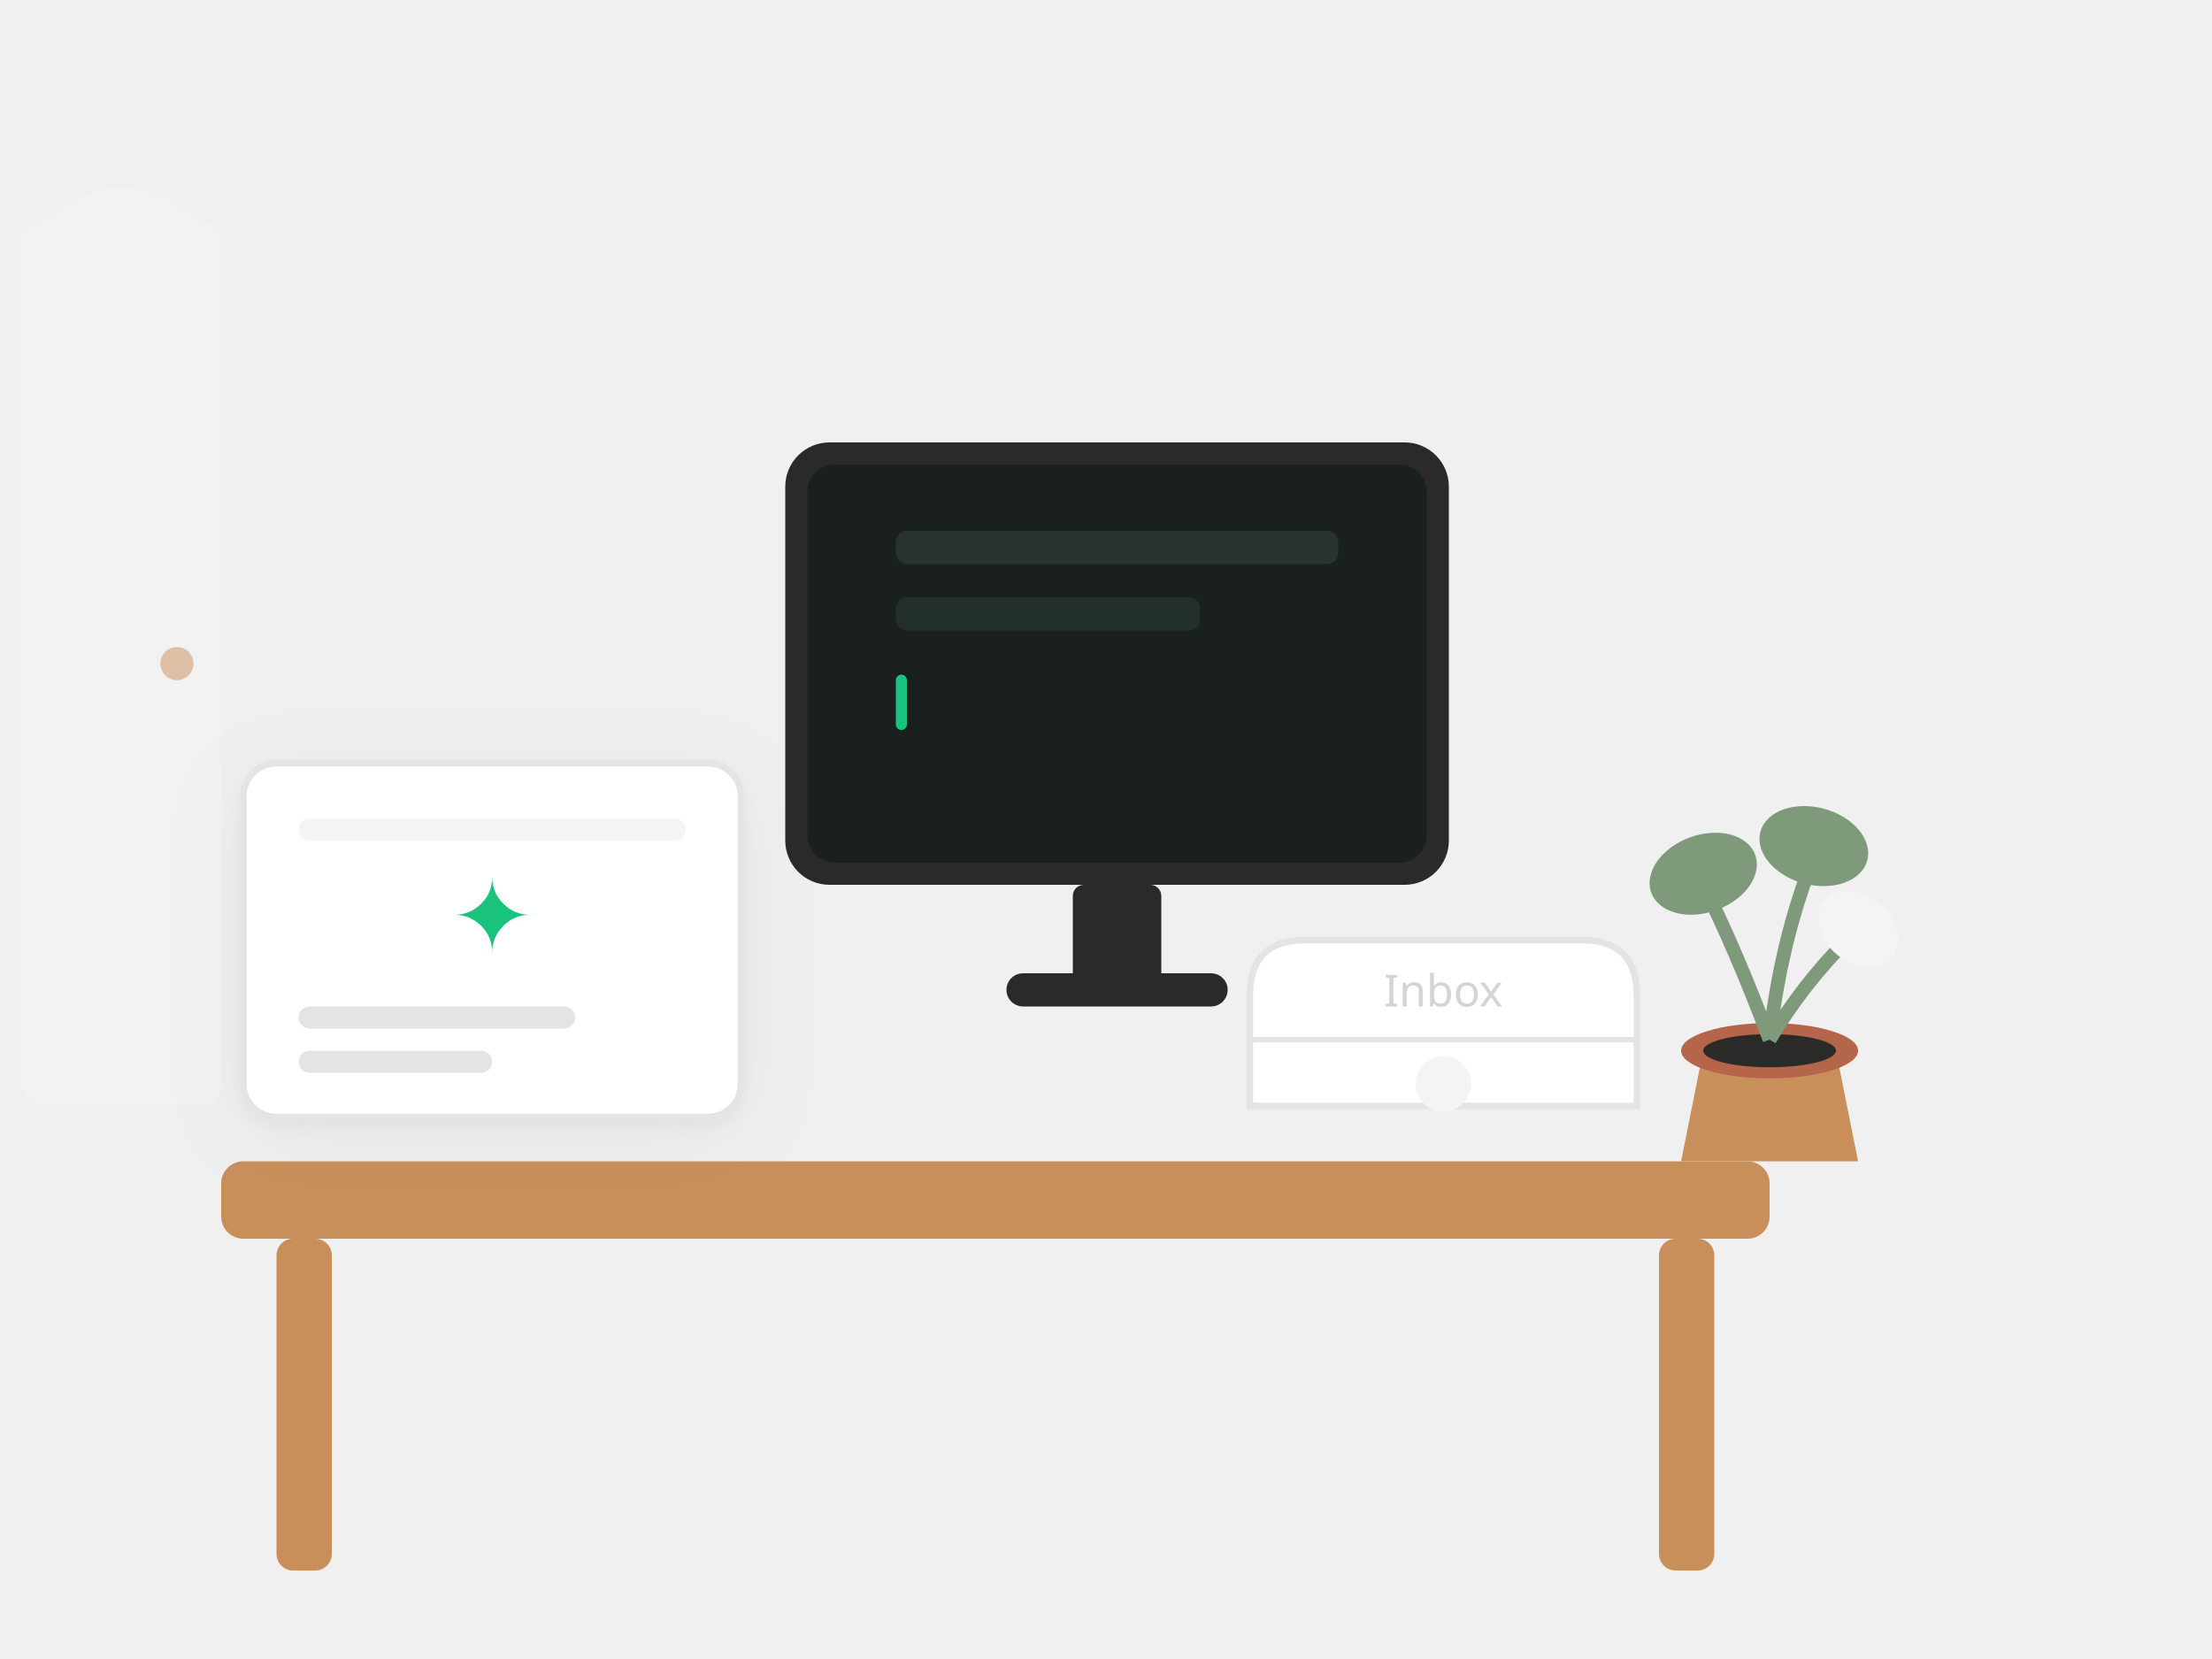
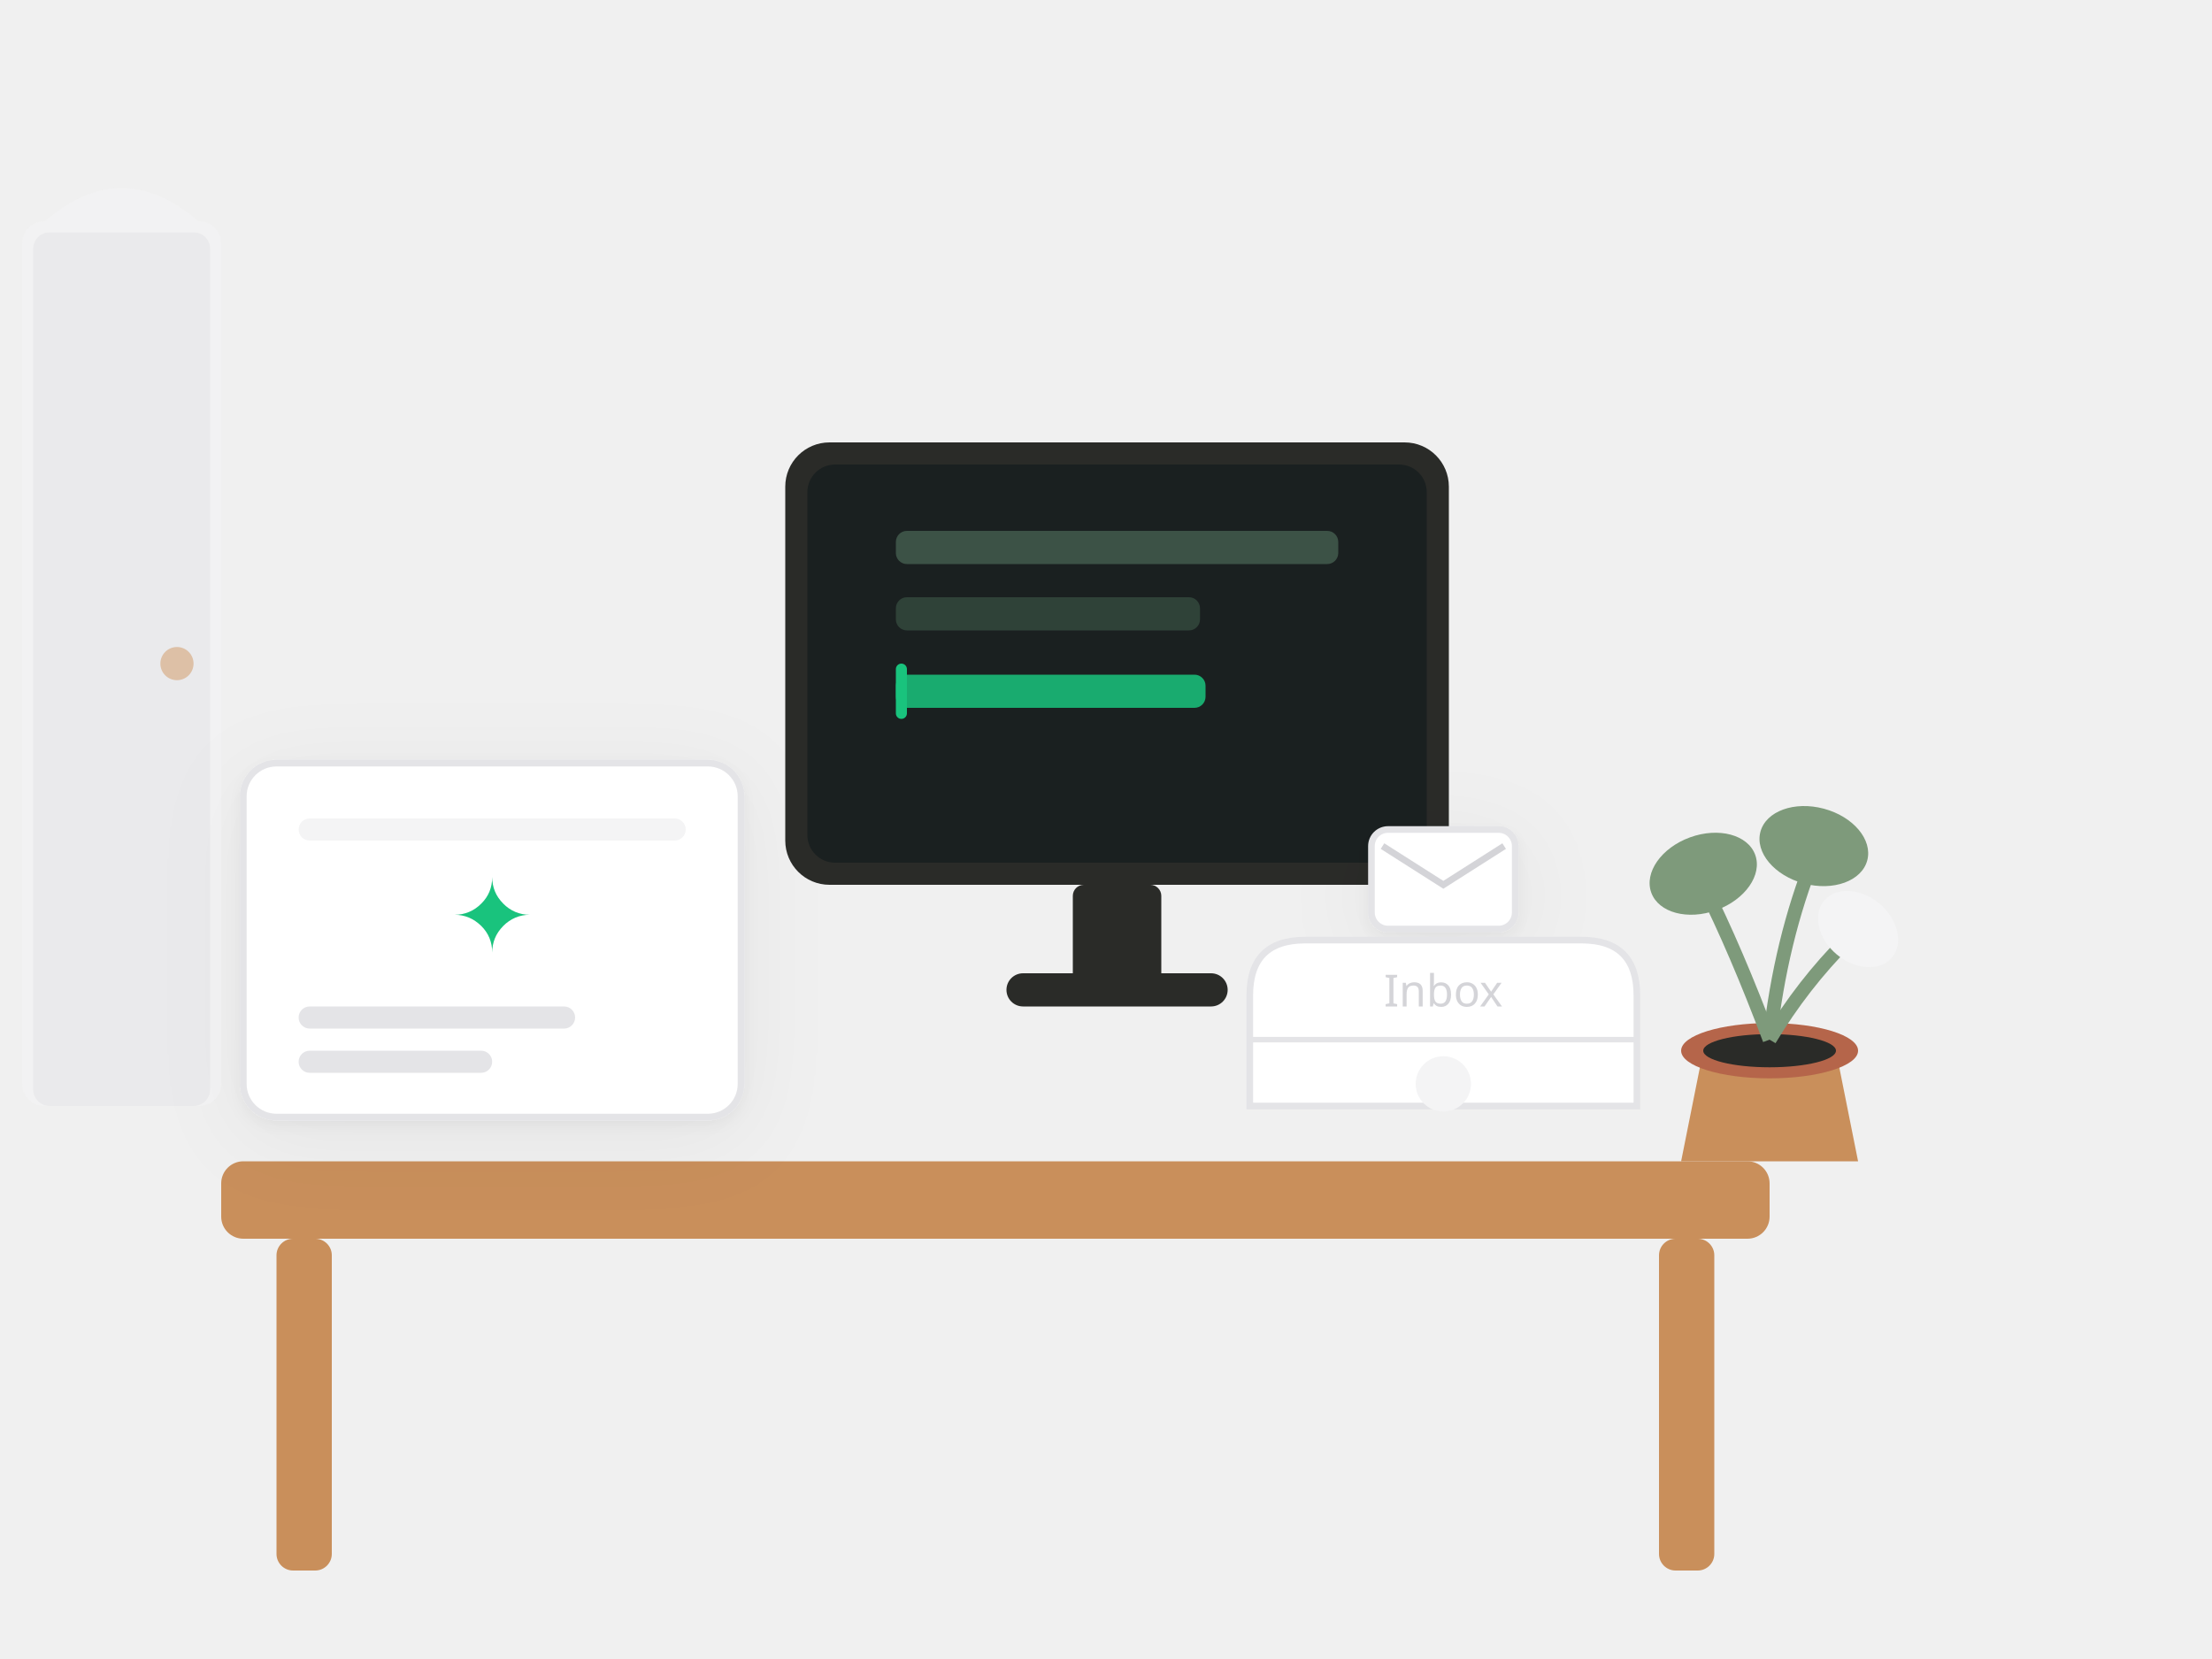
<svg xmlns="http://www.w3.org/2000/svg" viewBox="0 0 400 300" width="400" height="300">
  <style>@keyframes gi-drift-y { 0%,100%{transform:translateY(0)} 50%{transform:translateY(-6px)} }
@keyframes gi-drift-x { 0%,100%{transform:translateX(0)} 50%{transform:translateX(5px)} }
@keyframes gi-pulse-op { 0%,100%{opacity:1} 50%{opacity:0.55} }
@keyframes gi-stamp-in { 0%{transform:scale(1.4);opacity:0} 15%{transform:scale(0.9);opacity:1} 25%{transform:scale(1)} 100%{transform:scale(1)} }
@keyframes gi-slide-right { 0%{transform:translateX(-18px);opacity:0} 20%{transform:translateX(0);opacity:1} 80%{transform:translateX(0);opacity:1} 100%{transform:translateX(18px);opacity:0} }
@keyframes gi-travel-line { 0%{stroke-dashoffset:60} 100%{stroke-dashoffset:0} }
@keyframes gi-bob { 0%,100%{transform:translateY(0)} 50%{transform:translateY(-4px)} }
@keyframes gi-fade-cycle { 0%,15%{opacity:0} 25%,75%{opacity:1} 85%,100%{opacity:0} }
@keyframes gi-grow-bar { from{transform:scaleY(0)} to{transform:scaleY(1)} }
@keyframes gi-rise-bar { 0%,100%{transform:scaleY(0.4)} 50%{transform:scaleY(1)} }
@keyframes gi-spin-slow { from{transform:rotate(0deg)} to{transform:rotate(360deg)} }
@keyframes gi-blink { 0%,90%,100%{opacity:1} 95%{opacity:0} }
+ @keyframes gi-type { 0%{transform:scaleX(0)} 22%,82%{transform:scaleX(1);opacity:1} 92%,100%{transform:scaleX(1);opacity:0} }
+ @keyframes gi-caret { 0%{transform:translateX(0)} 22%{transform:translateX(56px)} 82%{transform:translateX(56px)} 92%,100%{transform:translateX(0)} }
+ @keyframes gi-sway { 0%,100%{transform:rotate(-5deg)} 50%{transform:rotate(5deg)} }
+ @keyframes gi-twinkle { 0%,100%{transform:scale(1) rotate(0deg)} 50%{transform:scale(1.35) rotate(90deg)} }
+ @keyframes gi-drop { 0%,10%{transform:translateY(-46px);opacity:0} 22%{opacity:1} 50%{transform:translateY(0);opacity:1} 62%,100%{transform:translateY(6px);opacity:0} }
+ @keyframes gi-inbox-dot { 0%,48%{fill:#F4F4F5} 54%,88%{fill:#19C37D} 96%,100%{fill:#F4F4F5} }
+ @keyframes gi-door { 0%,100%{transform:scaleX(1)} 40%,60%{transform:scaleX(0.55)} }


- [style*="gi-stamp-in"],[style*="gi-grow-bar"],[style*="gi-rise-bar"]{transform-box:fill-box;transform-origin:center}
+ [style*="gi-stamp-in"],[style*="gi-grow-bar"],[style*="gi-rise-bar"],[style*="gi-twinkle"]{transform-box:fill-box;transform-origin:center}
+ [style*="gi-type"],[style*="gi-door"]{transform-box:fill-box;transform-origin:left center}
+ [style*="gi-sway"]{transform-box:fill-box;transform-origin:center bottom}
[style*="gi-grow-bar"],[style*="gi-rise-bar"]{transform-origin:center bottom}
@media (prefers-reduced-motion: reduce){*{animation:none!important}}
rect[fill="#FFFFFF"][stroke]{filter:drop-shadow(0 1px 1px rgba(0,0,0,0.04)) drop-shadow(0 3px 8px rgba(0,0,0,0.05))}
</style>
  <defs>
    <filter id="grain9">
      <feTurbulence type="fractalNoise" baseFrequency="0.65" numOctaves="3" stitchTiles="stitch" />
      <feColorMatrix type="saturate" values="0" />
      <feBlend in="SourceGraphic" mode="overlay" />
      <feComposite in2="SourceGraphic" operator="in" />
    </filter>
    <radialGradient id="b9a" cx="50%" cy="50%" r="55%">
      <stop offset="0%" stop-color="#CFDCCB" stop-opacity="0.6" />
      <stop offset="100%" stop-color="#CFDCCB" stop-opacity="0" />
    </radialGradient>
    <pattern id="d9" width="14" height="14" patternUnits="userSpaceOnUse">
      <circle cx="7" cy="7" r="0.7" fill="#2A2B28" opacity="0.13" />
    </pattern>
  </defs>
  <rect x="40" y="210" width="280" height="14" rx="4" fill="#C98F5B" />
  <rect x="50" y="224" width="10" height="60" rx="3" fill="#C98F5B" />
  <rect x="300" y="224" width="10" height="60" rx="3" fill="#C98F5B" />
  <g transform="translate(142,80)">
-     <g style="animation:gi-bob 12s ease-in-out infinite 0s">
+     <g style="animation:gi-bob 6s ease-in-out infinite 0s">
      <rect x="0" y="0" width="120" height="80" rx="8" fill="#2A2B28" />
      <rect x="4" y="4" width="112" height="72" rx="5" fill="#1A2020" />
-       <rect x="20" y="16" width="80" height="6" rx="2" fill="#2A3830" opacity="0.8" />
-       <rect x="20" y="28" width="55" height="6" rx="2" fill="#2A3830" opacity="0.6" />
-       <rect x="20" y="42" width="2" height="10" rx="1" fill="#19C37D" style="animation:gi-blink 1.4s step-end infinite" />
+       <rect x="20" y="16" width="80" height="6" rx="2" fill="#3C5246" style="animation:gi-type 6s ease-out infinite 0s" />
+       <rect x="20" y="28" width="55" height="6" rx="2" fill="#2F4238" style="animation:gi-type 6s ease-out infinite 0.6s" />
+       <rect x="20" y="42" width="56" height="6" rx="2" fill="#19C37D" opacity="0.85" style="animation:gi-type 6s ease-out infinite 1.2s" />
+       <g style="animation:gi-caret 6s ease-out infinite 1.2s">
+         <rect x="20" y="40" width="2" height="10" rx="1" fill="#19C37D" style="animation:gi-blink 1.4s step-end infinite" />
+       </g>
      <rect x="52" y="80" width="16" height="18" rx="2" fill="#2A2B28" />
      <rect x="40" y="96" width="40" height="6" rx="3" fill="#2A2B28" />
    </g>
  </g>
  <g transform="translate(300,130)">
-     <g style="animation:gi-bob 14s ease-in-out infinite 1s">
+     <g style="animation:gi-bob 7s ease-in-out infinite 1s">
      <path d="M8,60 L4,80 L36,80 L32,60 Z" fill="#C98F5B" />
      <ellipse cx="20" cy="60" rx="16" ry="5" fill="#B5654A" />
      <ellipse cx="20" cy="60" rx="12" ry="3" fill="#2A2B28" />
-       <path d="M20,58 Q14,42 8,30" stroke="#7E9A7B" stroke-width="2.5" fill="none" />
-       <path d="M20,58 Q22,40 28,25" stroke="#7E9A7B" stroke-width="2.5" fill="none" />
-       <path d="M20,58 Q26,48 34,40" stroke="#7E9A7B" stroke-width="2.5" fill="none" />
-       <ellipse cx="8" cy="28" rx="10" ry="7" fill="#7E9A7B" transform="rotate(-20 8 28)" />
-       <ellipse cx="28" cy="23" rx="10" ry="7" fill="#7E9A7B" transform="rotate(15 28 23)" />
-       <ellipse cx="36" cy="38" rx="8" ry="6" fill="#F4F4F5" transform="rotate(40 36 38)" />
+       <g style="animation:gi-sway 4s ease-in-out infinite">
+         <path d="M20,58 Q14,42 8,30" stroke="#7E9A7B" stroke-width="2.5" fill="none" />
+         <path d="M20,58 Q22,40 28,25" stroke="#7E9A7B" stroke-width="2.5" fill="none" />
+         <path d="M20,58 Q26,48 34,40" stroke="#7E9A7B" stroke-width="2.5" fill="none" />
+         <ellipse cx="8" cy="28" rx="10" ry="7" fill="#7E9A7B" transform="rotate(-20 8 28)" />
+         <ellipse cx="28" cy="23" rx="10" ry="7" fill="#7E9A7B" transform="rotate(15 28 23)" />
+         <ellipse cx="36" cy="38" rx="8" ry="6" fill="#F4F4F5" transform="rotate(40 36 38)" />
+       </g>
    </g>
  </g>
  <g transform="translate(44,138)">
-     <g style="animation:gi-bob 10s ease-in-out infinite 2s">
+     <g style="animation:gi-bob 5s ease-in-out infinite 2s">
      <rect x="0" y="0" width="90" height="64" rx="6" fill="#FFFFFF" stroke="#E4E4E7" stroke-width="1.2" />
      <rect x="10" y="10" width="70" height="4" rx="2" fill="#F4F4F5" />
-       <text x="45" y="34" font-family="DM Sans,system-ui" font-size="18" fill="#19C37D" text-anchor="middle" style="animation:gi-pulse-op 3s ease-in-out infinite">✦</text>
+       <text x="45" y="34" font-family="DM Sans,system-ui" font-size="18" fill="#19C37D" text-anchor="middle" style="animation:gi-twinkle 3s ease-in-out infinite">✦</text>
      <rect x="10" y="44" width="50" height="4" rx="2" fill="#E4E4E7" />
      <rect x="10" y="52" width="35" height="4" rx="2" fill="#E4E4E7" />
    </g>
  </g>
+   <g transform="translate(248,150)">
+     <g style="animation:gi-drop 4s ease-in infinite">
+       <rect x="0" y="0" width="26" height="18" rx="3" fill="#FFFFFF" stroke="#E4E4E7" stroke-width="1.2" />
+       <path d="M2,3 L13,10 L24,3" stroke="#D4D4D8" stroke-width="1.2" fill="none" />
+     </g>
+   </g>
  <g transform="translate(226,170)">
-     <g style="animation:gi-bob 9s ease-in-out infinite 0.5s">
+     <g style="animation:gi-bob 5.5s ease-in-out infinite 0.5s">
      <path d="M0,30 L0,10 Q0,0 10,0 L60,0 Q70,0 70,10 L70,30 Z" fill="#FFFFFF" stroke="#E4E4E7" stroke-width="1.2" />
      <line x1="0" y1="18" x2="70" y2="18" stroke="#E4E4E7" stroke-width="1" />
      <text x="35" y="12" font-family="DM Sans,system-ui" font-size="8" fill="#D4D4D8" text-anchor="middle">Inbox</text>
-       <circle cx="35" cy="26" r="5" fill="#F4F4F5" style="animation:gi-pulse-op 4s ease-in-out infinite" />
+       <circle cx="35" cy="26" r="5" fill="#F4F4F5" style="animation:gi-inbox-dot 4s ease-in-out infinite" />
    </g>
  </g>
  <g transform="translate(4,40)" opacity="0.5">
    <rect x="0" y="0" width="36" height="160" rx="4" fill="#F4F4F5" />
-     <rect x="2" y="2" width="32" height="158" rx="3" fill="#F4F4F5" />
-     <circle cx="28" cy="80" r="3" fill="#C98F5B" />
+     <g style="animation:gi-door 8s ease-in-out infinite">
+       <rect x="2" y="2" width="32" height="158" rx="3" fill="#E4E4E7" />
+       <circle cx="28" cy="80" r="3" fill="#C98F5B" />
+     </g>
    <path d="M2,2 Q18,-14 34,2" fill="#F4F4F5" />
  </g>
</svg>
